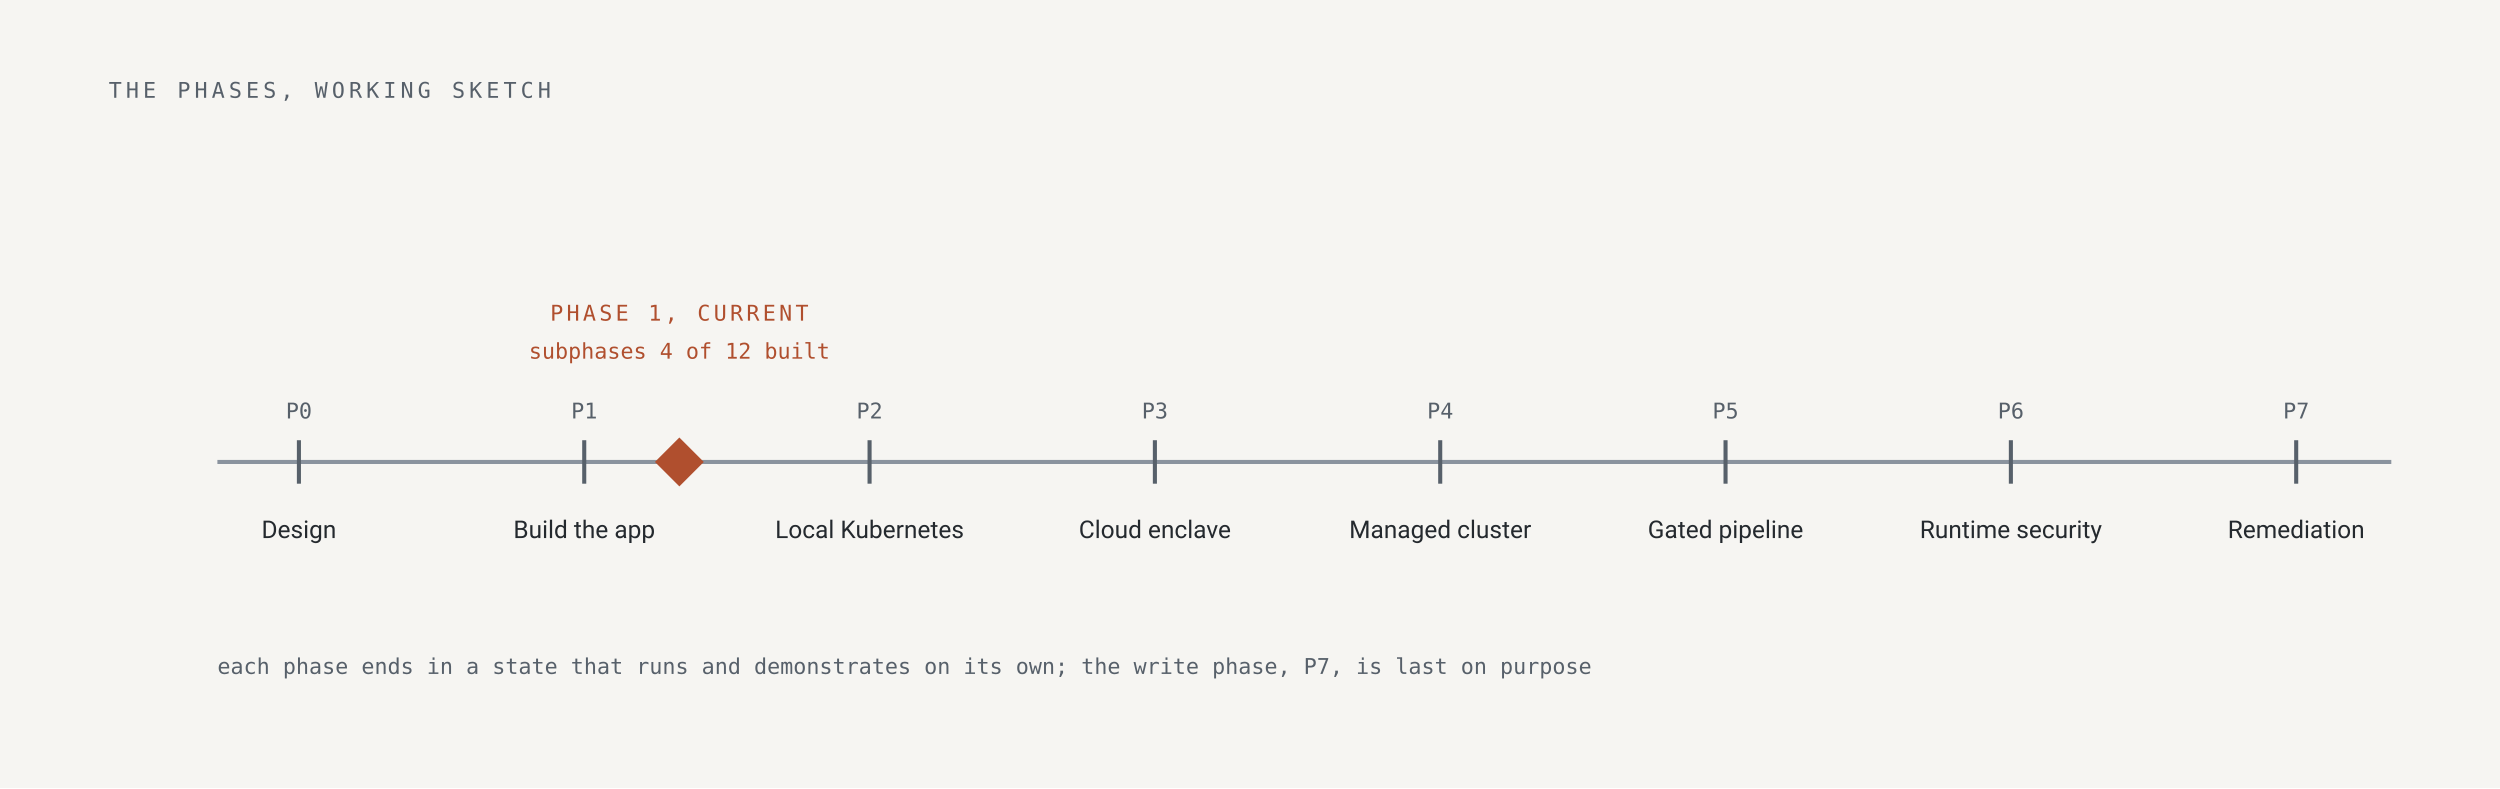
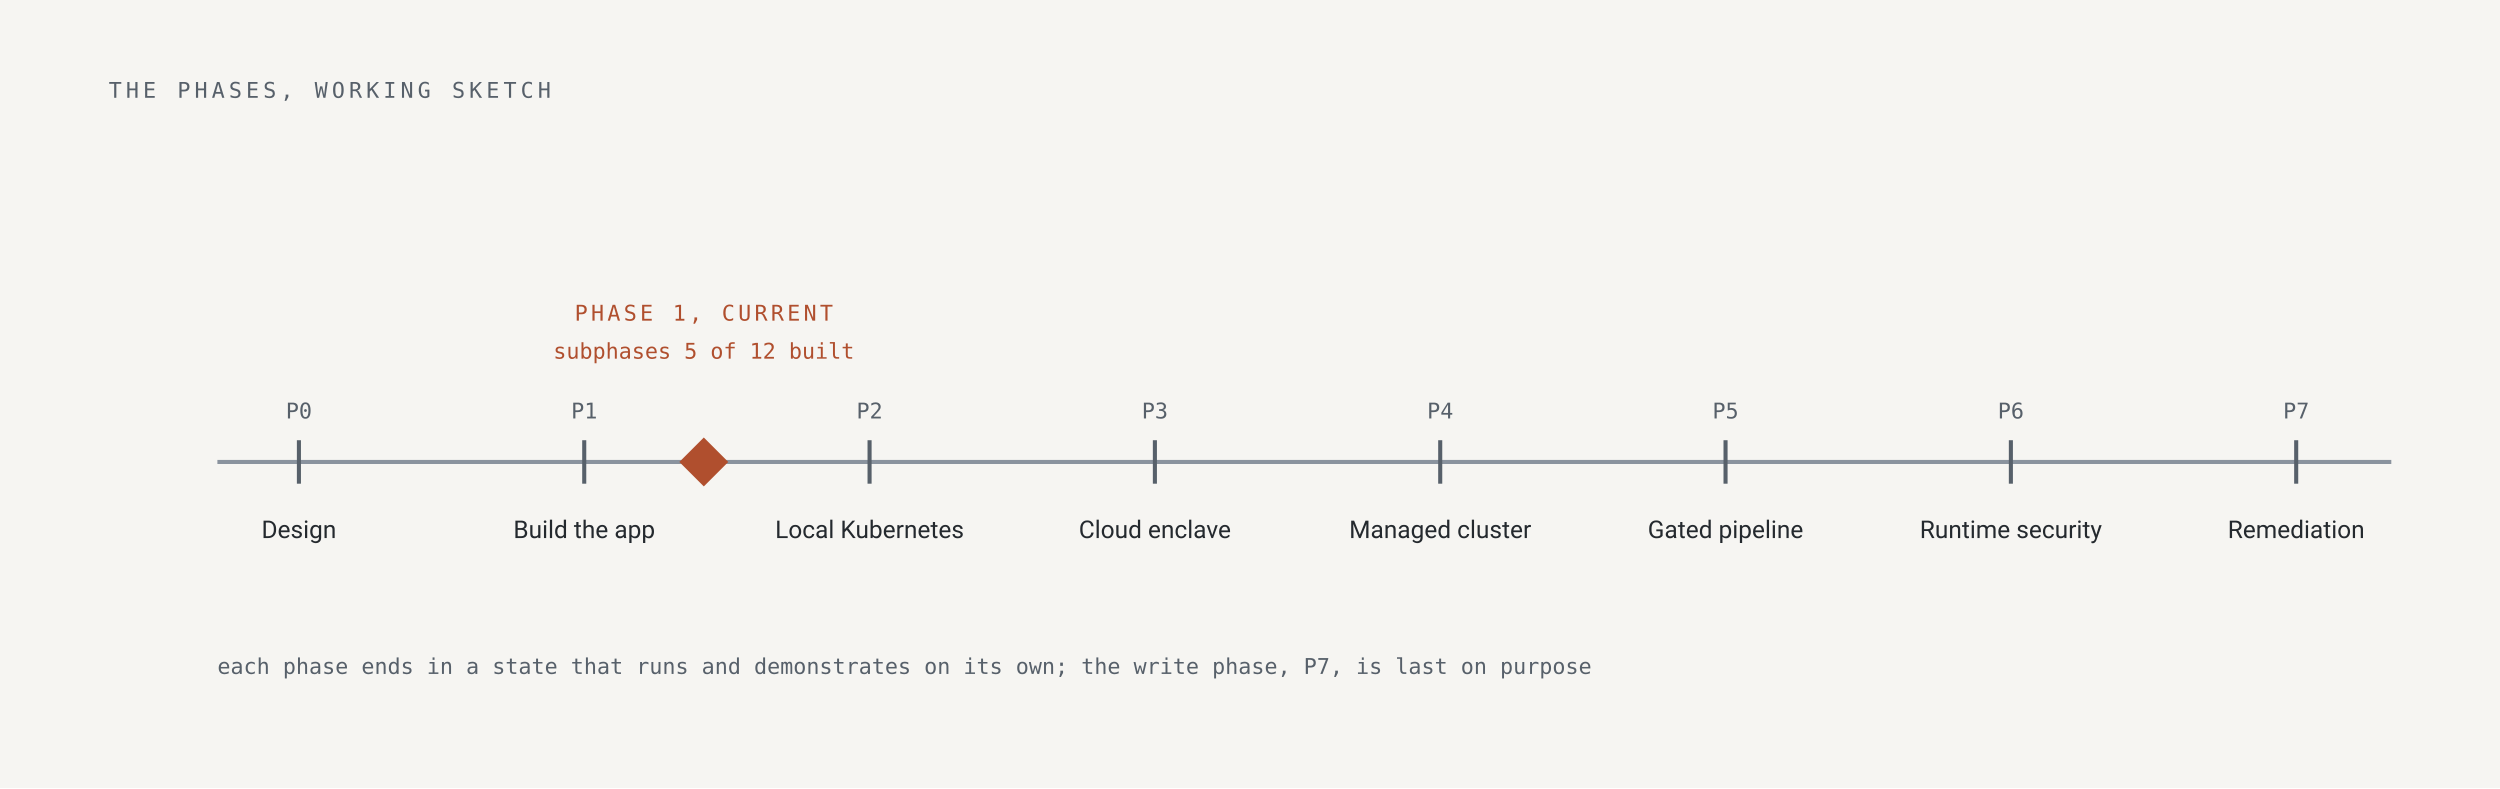
<svg xmlns="http://www.w3.org/2000/svg" viewBox="0 0 920 290" role="img" aria-label="the eight phases working sketch">
  <rect width="920" height="290" fill="#f6f5f2" />
  <text x="40" y="36" font-family="ui-monospace, 'Cascadia Code', Menlo, Consolas, monospace" font-size="8" letter-spacing="1.5" fill="#57606a">THE PHASES, WORKING SKETCH</text>
  <line x1="80" y1="170" x2="880" y2="170" stroke="#8a939e" stroke-width="1.5" />
  <g stroke="#57606a" stroke-width="1.5">
    <line x1="110" y1="162" x2="110" y2="178" />
    <line x1="215" y1="162" x2="215" y2="178" />
    <line x1="320" y1="162" x2="320" y2="178" />
    <line x1="425" y1="162" x2="425" y2="178" />
    <line x1="530" y1="162" x2="530" y2="178" />
    <line x1="635" y1="162" x2="635" y2="178" />
    <line x1="740" y1="162" x2="740" y2="178" />
    <line x1="845" y1="162" x2="845" y2="178" />
  </g>
  <g font-family="ui-monospace, 'Cascadia Code', Menlo, Consolas, monospace" font-size="8" fill="#57606a" text-anchor="middle">
    <text x="110" y="154">P0</text>
    <text x="215" y="154">P1</text>
    <text x="320" y="154">P2</text>
    <text x="425" y="154">P3</text>
    <text x="530" y="154">P4</text>
    <text x="635" y="154">P5</text>
    <text x="740" y="154">P6</text>
    <text x="845" y="154">P7</text>
  </g>
  <g font-family="system-ui, -apple-system, 'Segoe UI', Roboto, sans-serif" font-size="9" fill="#24292e" text-anchor="middle">
    <text x="110" y="198">Design</text>
    <text x="215" y="198">Build the app</text>
    <text x="320" y="198">Local Kubernetes</text>
    <text x="425" y="198">Cloud enclave</text>
    <text x="530" y="198">Managed cluster</text>
    <text x="635" y="198">Gated pipeline</text>
    <text x="740" y="198">Runtime security</text>
    <text x="845" y="198">Remediation</text>
  </g>
-   <polygon points="250,161 259,170 250,179 241,170" fill="#b04f2e" />
-   <text x="250" y="118" text-anchor="middle" font-family="ui-monospace, 'Cascadia Code', Menlo, Consolas, monospace" font-size="8" letter-spacing="1.2" fill="#b04f2e">PHASE 1, CURRENT</text>
-   <text x="250" y="132" text-anchor="middle" font-family="ui-monospace, 'Cascadia Code', Menlo, Consolas, monospace" font-size="8" fill="#b04f2e">subphases 4 of 12 built</text>
+   <polygon points="259,161 268,170 259,179 250,170" fill="#b04f2e" />
+   <text x="259" y="118" text-anchor="middle" font-family="ui-monospace, 'Cascadia Code', Menlo, Consolas, monospace" font-size="8" letter-spacing="1.2" fill="#b04f2e">PHASE 1, CURRENT</text>
+   <text x="259" y="132" text-anchor="middle" font-family="ui-monospace, 'Cascadia Code', Menlo, Consolas, monospace" font-size="8" fill="#b04f2e">subphases 5 of 12 built</text>
  <text x="80" y="248" font-family="ui-monospace, 'Cascadia Code', Menlo, Consolas, monospace" font-size="8" fill="#57606a">each phase ends in a state that runs and demonstrates on its own; the write phase, P7, is last on purpose</text>
</svg>
